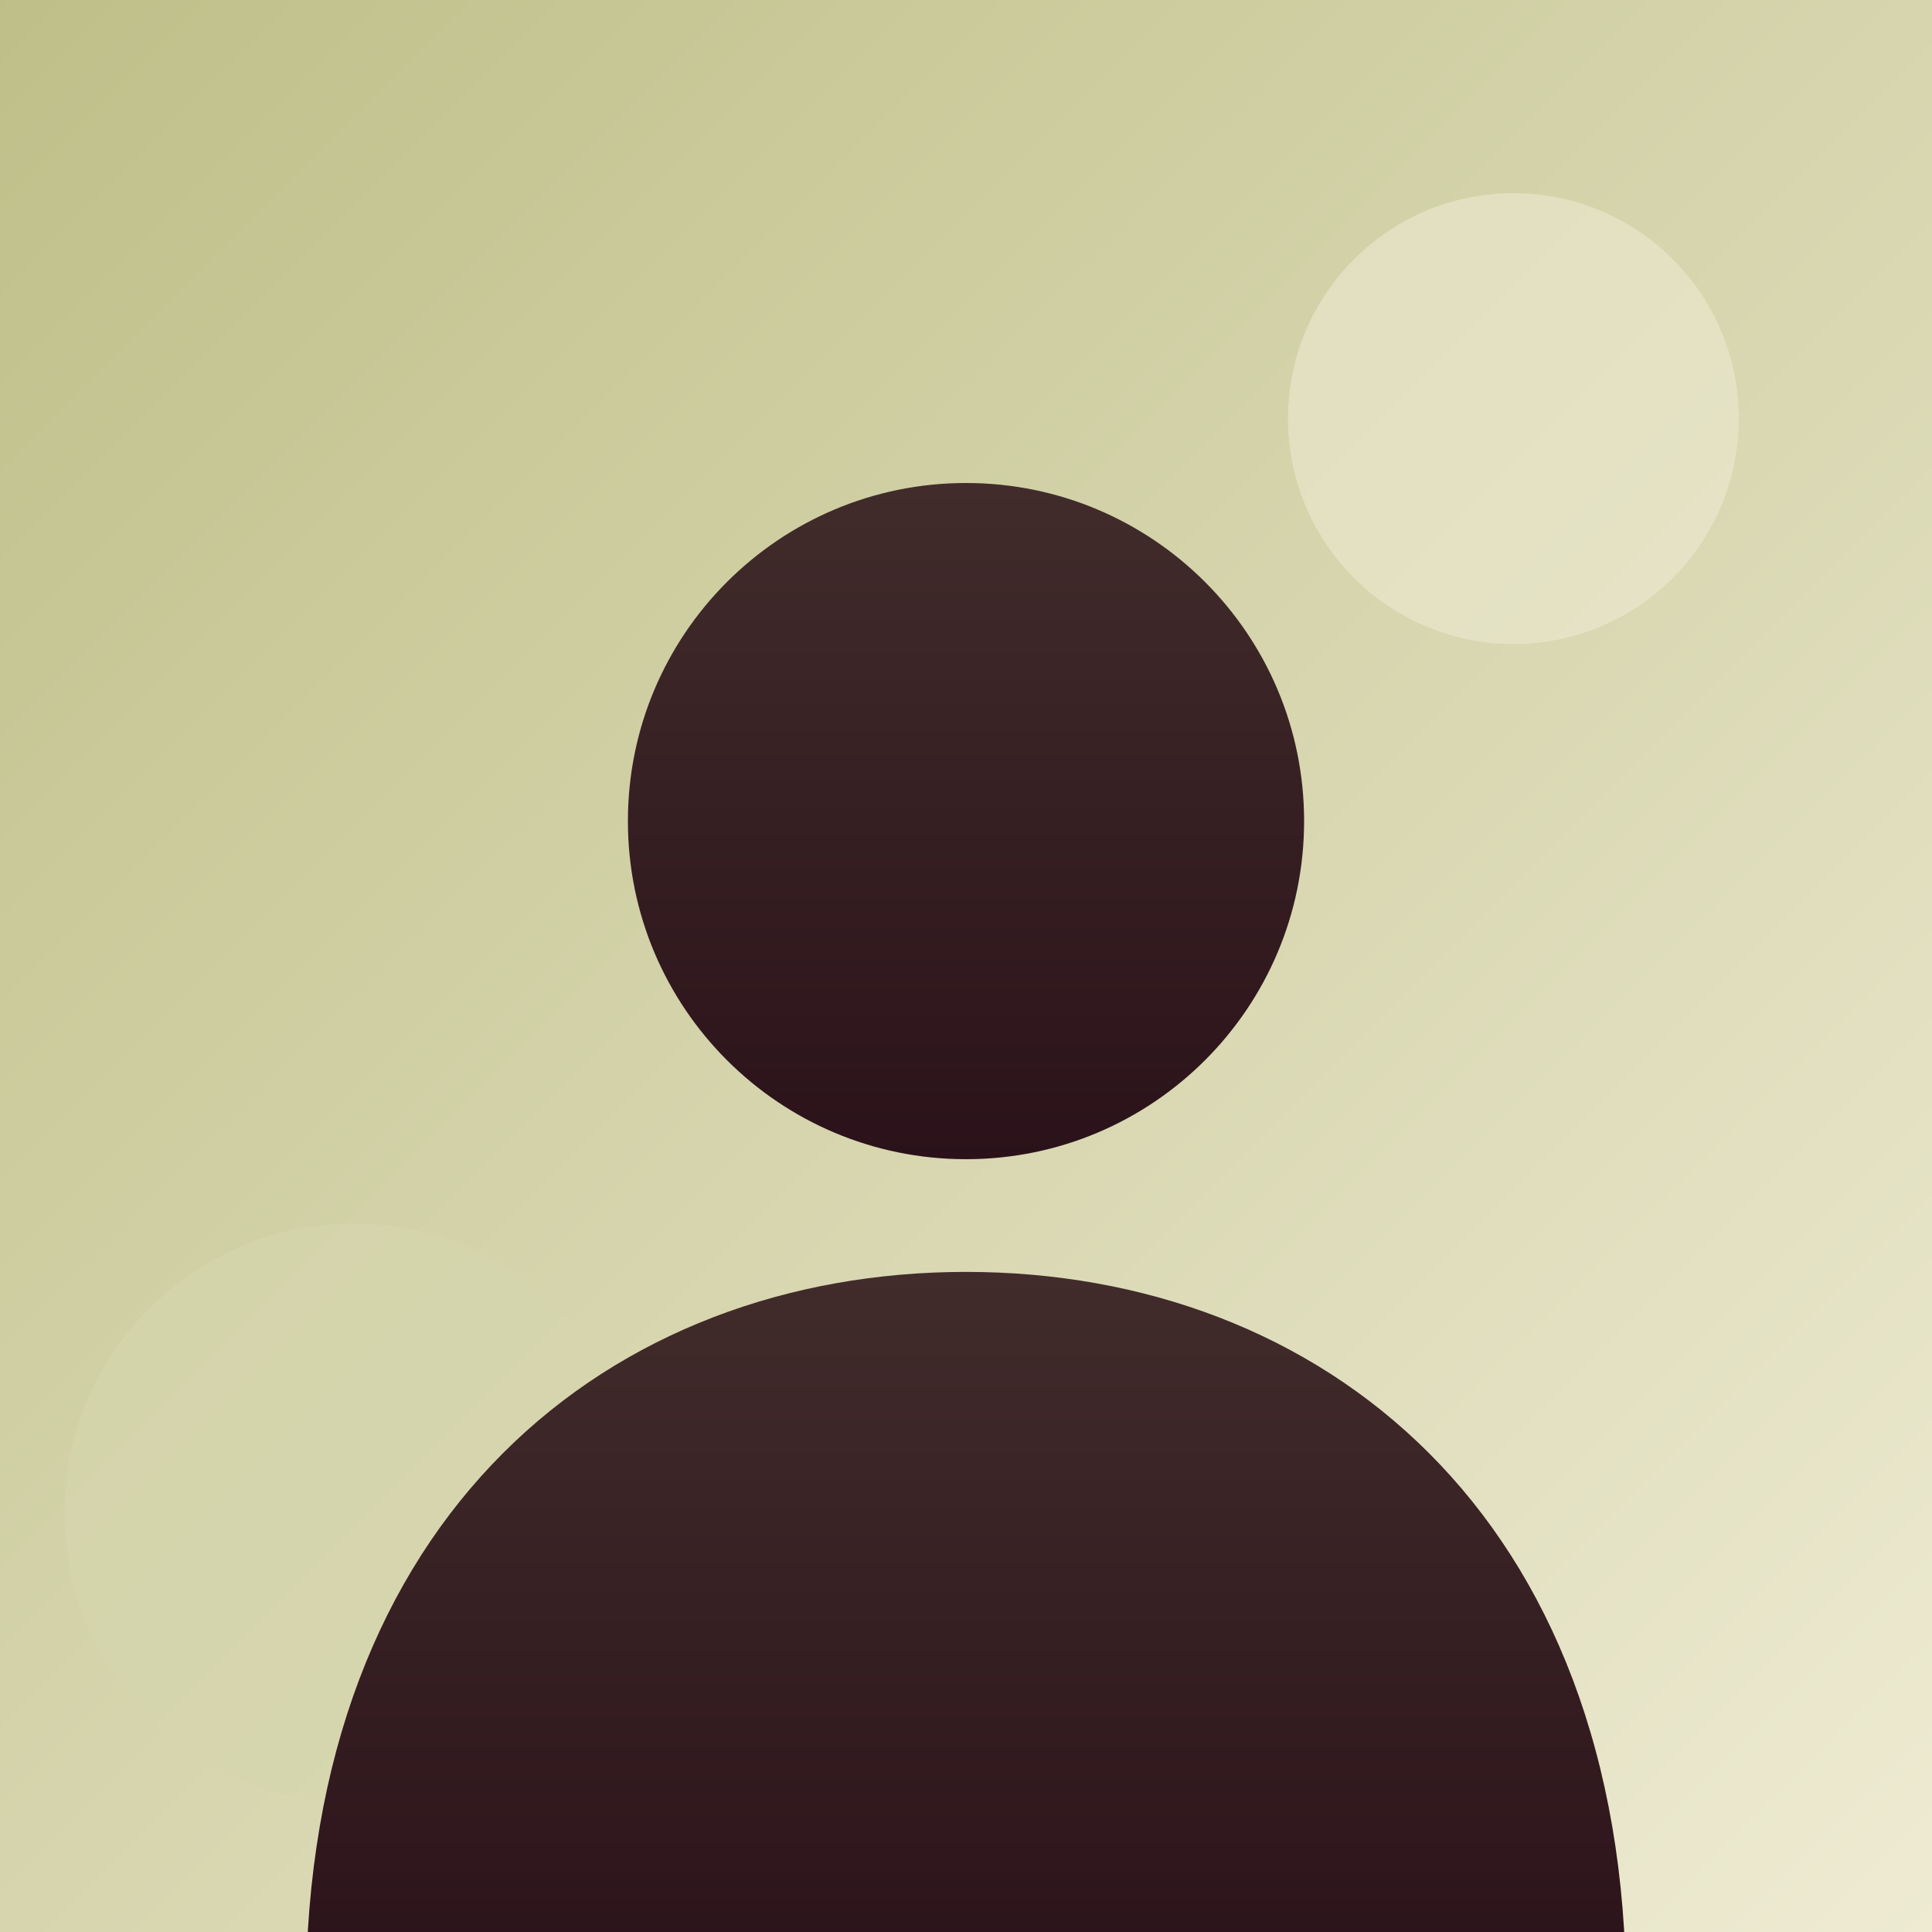
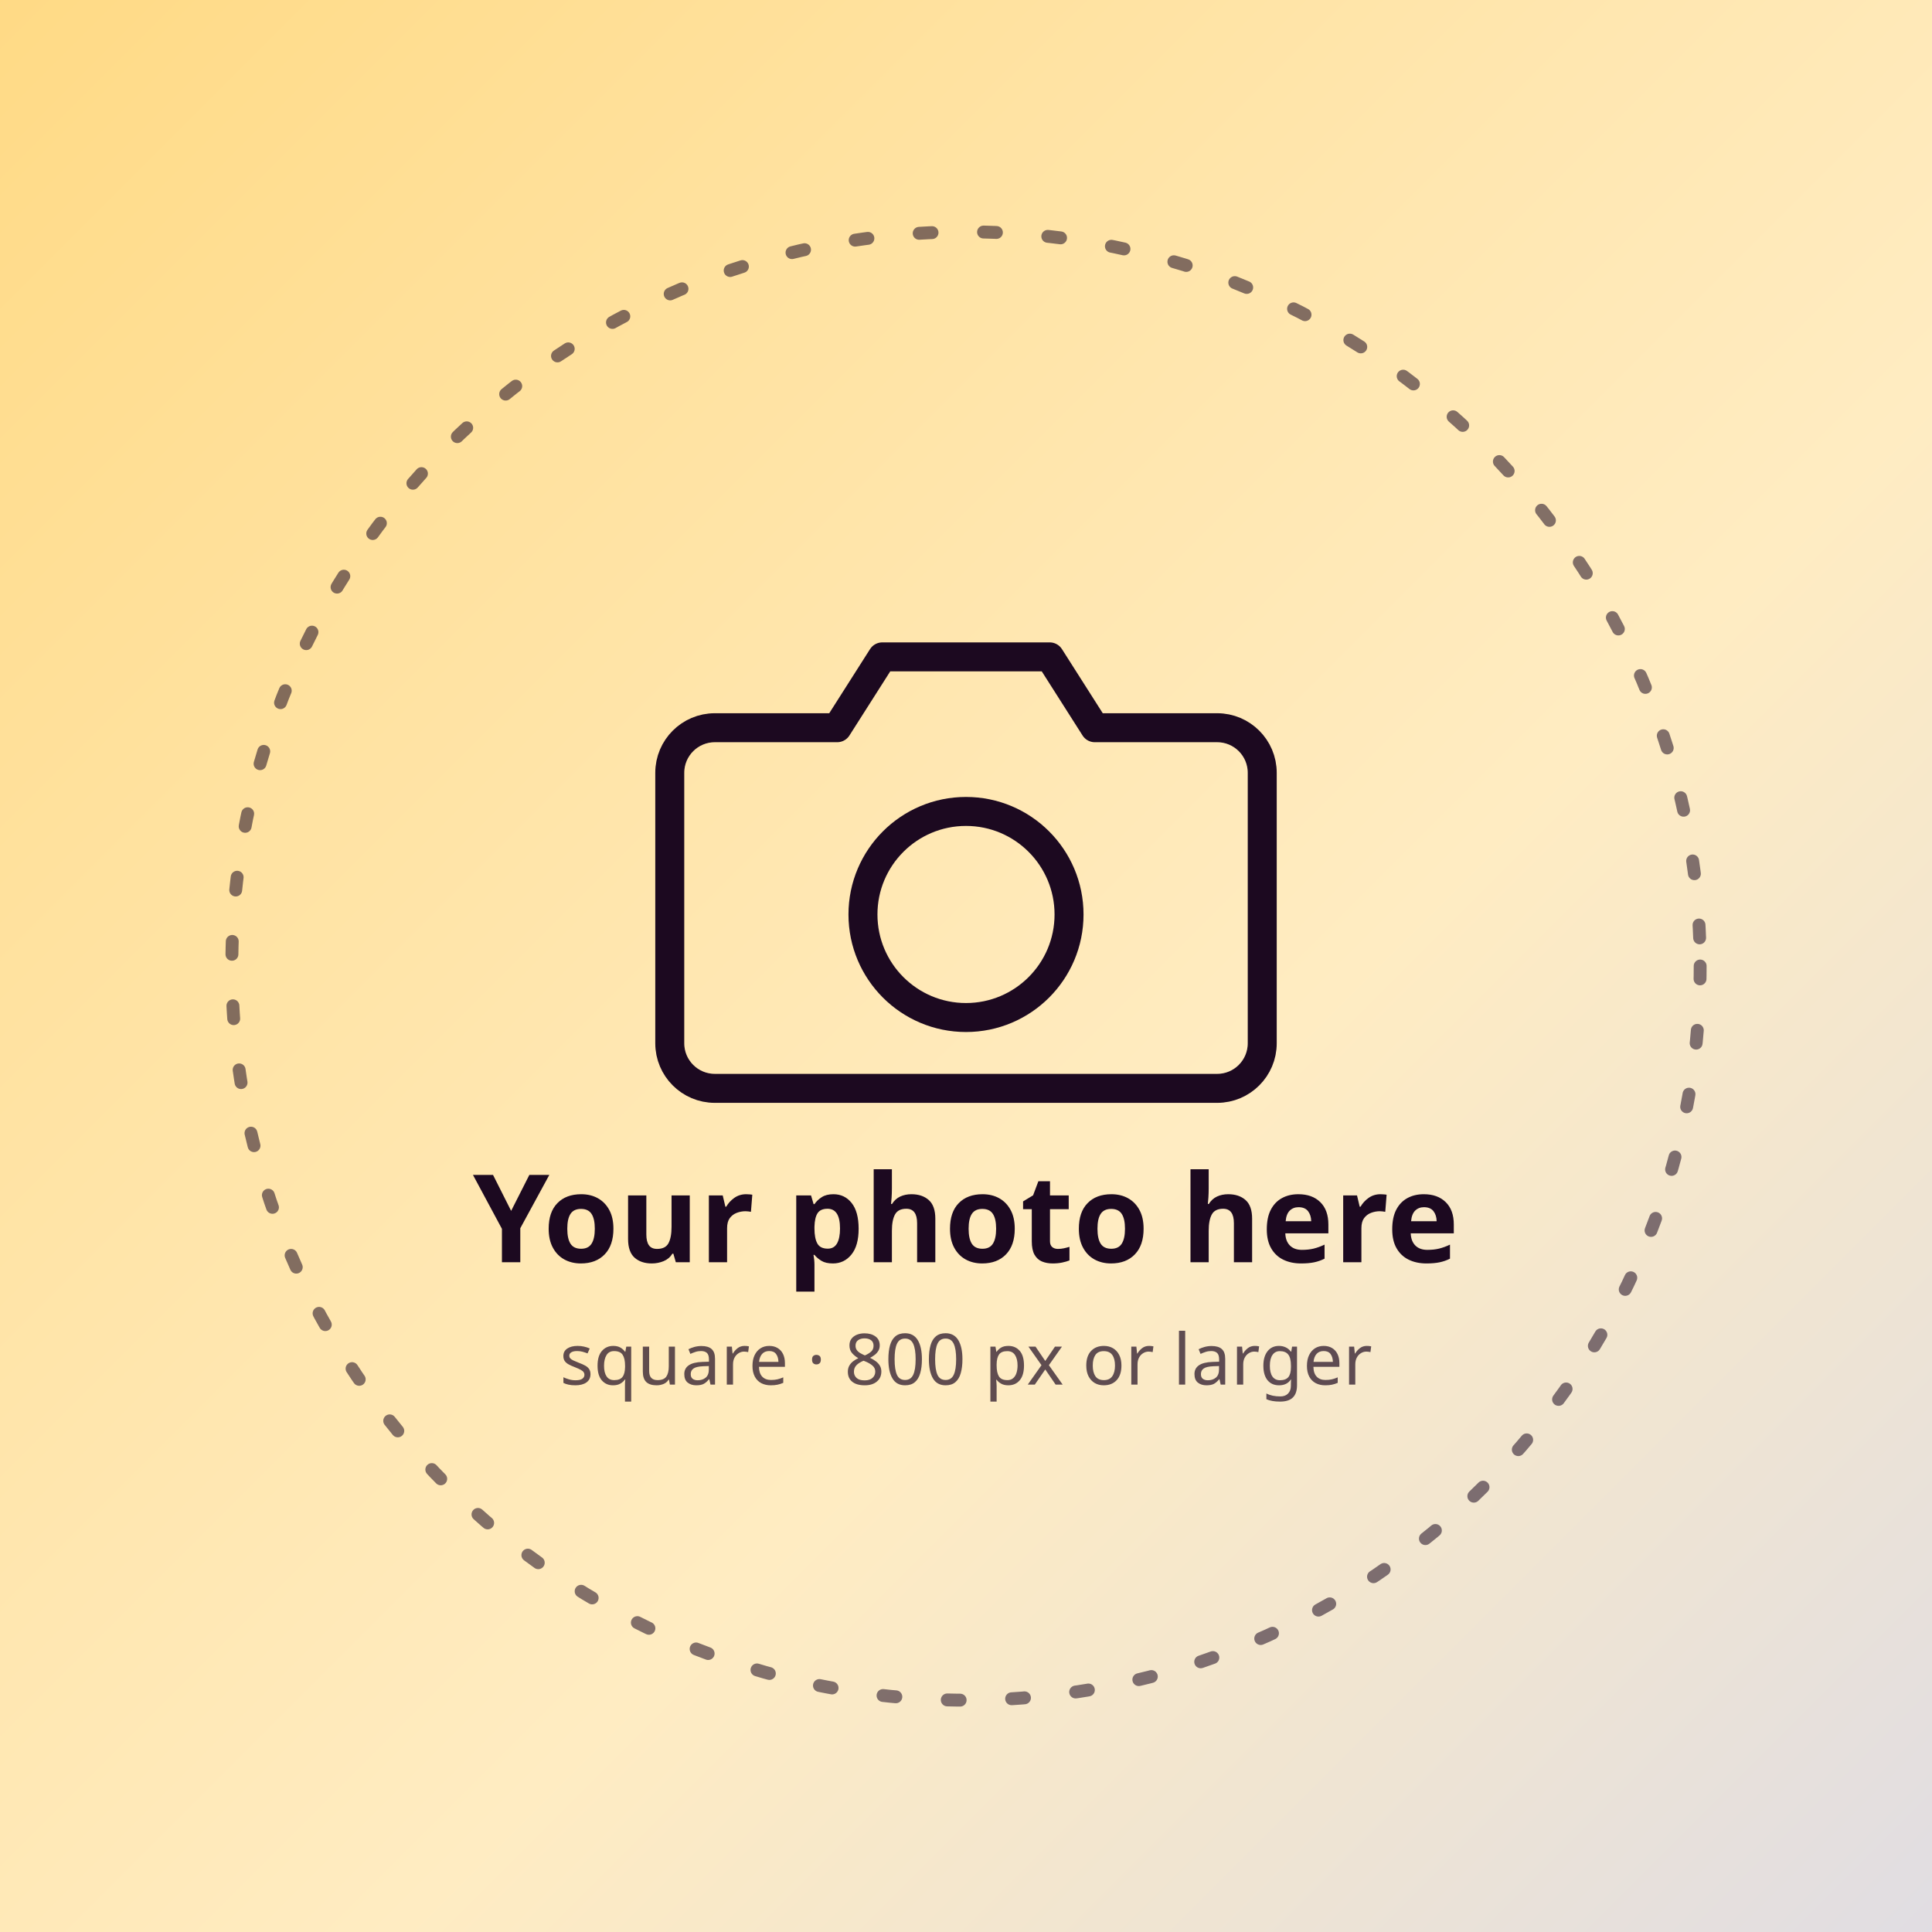
- <svg xmlns="http://www.w3.org/2000/svg" viewBox="0 0 600 600" width="600" height="600" role="img" aria-label="Headshot placeholder">
+ <svg xmlns="http://www.w3.org/2000/svg" viewBox="0 0 600 600" width="600" height="600" role="img" aria-label="Placeholder for your profile photo">
  <defs>
    <linearGradient id="bg" x1="0" y1="0" x2="1" y2="1">
-       <stop offset="0" stop-color="#BEBF88" />
-       <stop offset="1" stop-color="#EEEBD3" />
-     </linearGradient>
-     <linearGradient id="body" x1="0" y1="0" x2="0" y2="1">
-       <stop offset="0" stop-color="#412C2B" />
-       <stop offset="1" stop-color="#2B121A" />
+       <stop offset="0" stop-color="#FFDA85" />
+       <stop offset=".6" stop-color="#FFECC2" />
+       <stop offset="1" stop-color="#E0DDE3" />
    </linearGradient>
  </defs>
  <rect width="600" height="600" fill="url(#bg)" />
-   <circle cx="470" cy="130" r="70" fill="#EEEBD3" opacity=".55" />
-   <circle cx="110" cy="470" r="90" fill="#D6D5AE" opacity=".7" />
-   <path d="M95 620 C95 470 190 395 300 395 C410 395 505 470 505 620 Z" fill="url(#body)" />
-   <circle cx="300" cy="255" r="105" fill="url(#body)" />
+   <circle cx="300" cy="300" r="228" fill="none" stroke="#1C0920" stroke-width="4" stroke-dasharray="4 16" stroke-linecap="round" opacity=".55" />
+   <g transform="translate(300 262)" fill="none" stroke="#1C0920" stroke-width="9" stroke-linecap="round" stroke-linejoin="round">
+     <path d="M-78 -36h38l14 -22h52l14 22h38a14 14 0 0 1 14 14v84a14 14 0 0 1 -14 14h-156a14 14 0 0 1 -14 -14v-84a14 14 0 0 1 14 -14z" />
+     <circle cx="0" cy="22" r="32" />
+   </g>
+   <text x="300" y="392" text-anchor="middle" font-family="Aptos, 'Segoe UI', system-ui, sans-serif" font-size="38" font-weight="700" fill="#1C0920">Your photo here</text>
+   <text x="300" y="430" text-anchor="middle" font-family="Aptos, 'Segoe UI', system-ui, sans-serif" font-size="22" fill="#1C0920" opacity=".7">square · 800 px or larger</text>
</svg>
